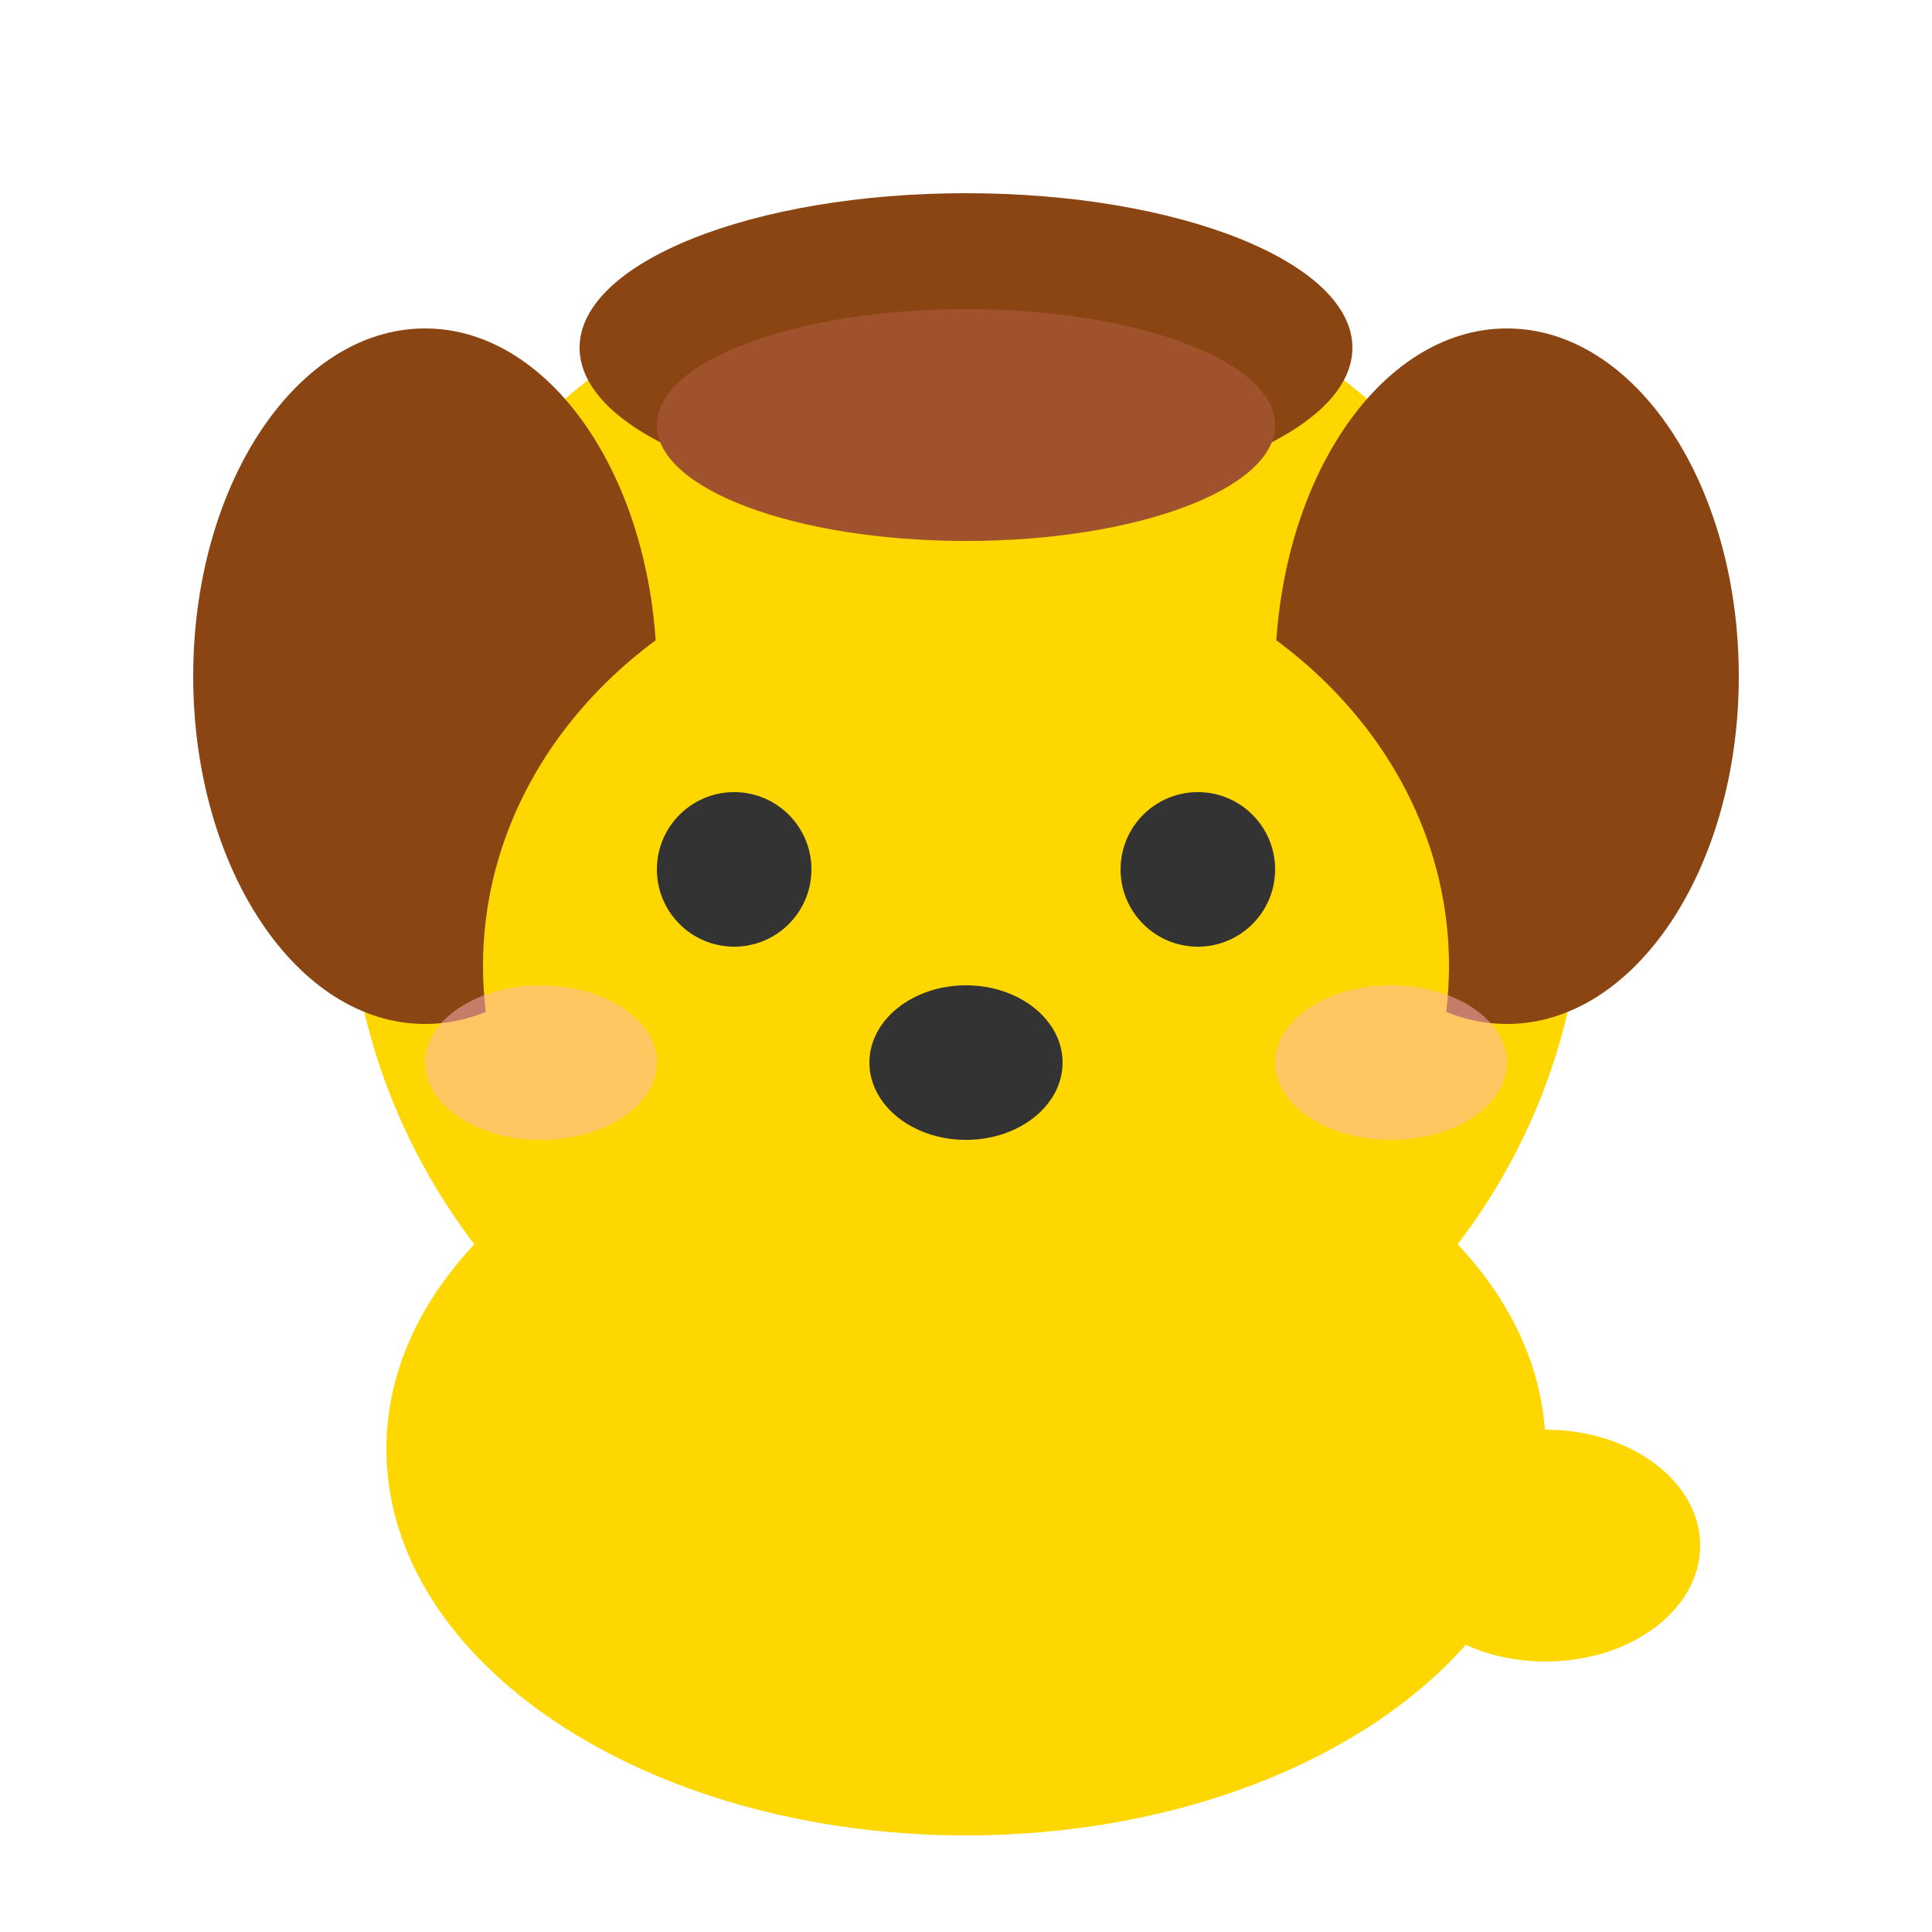
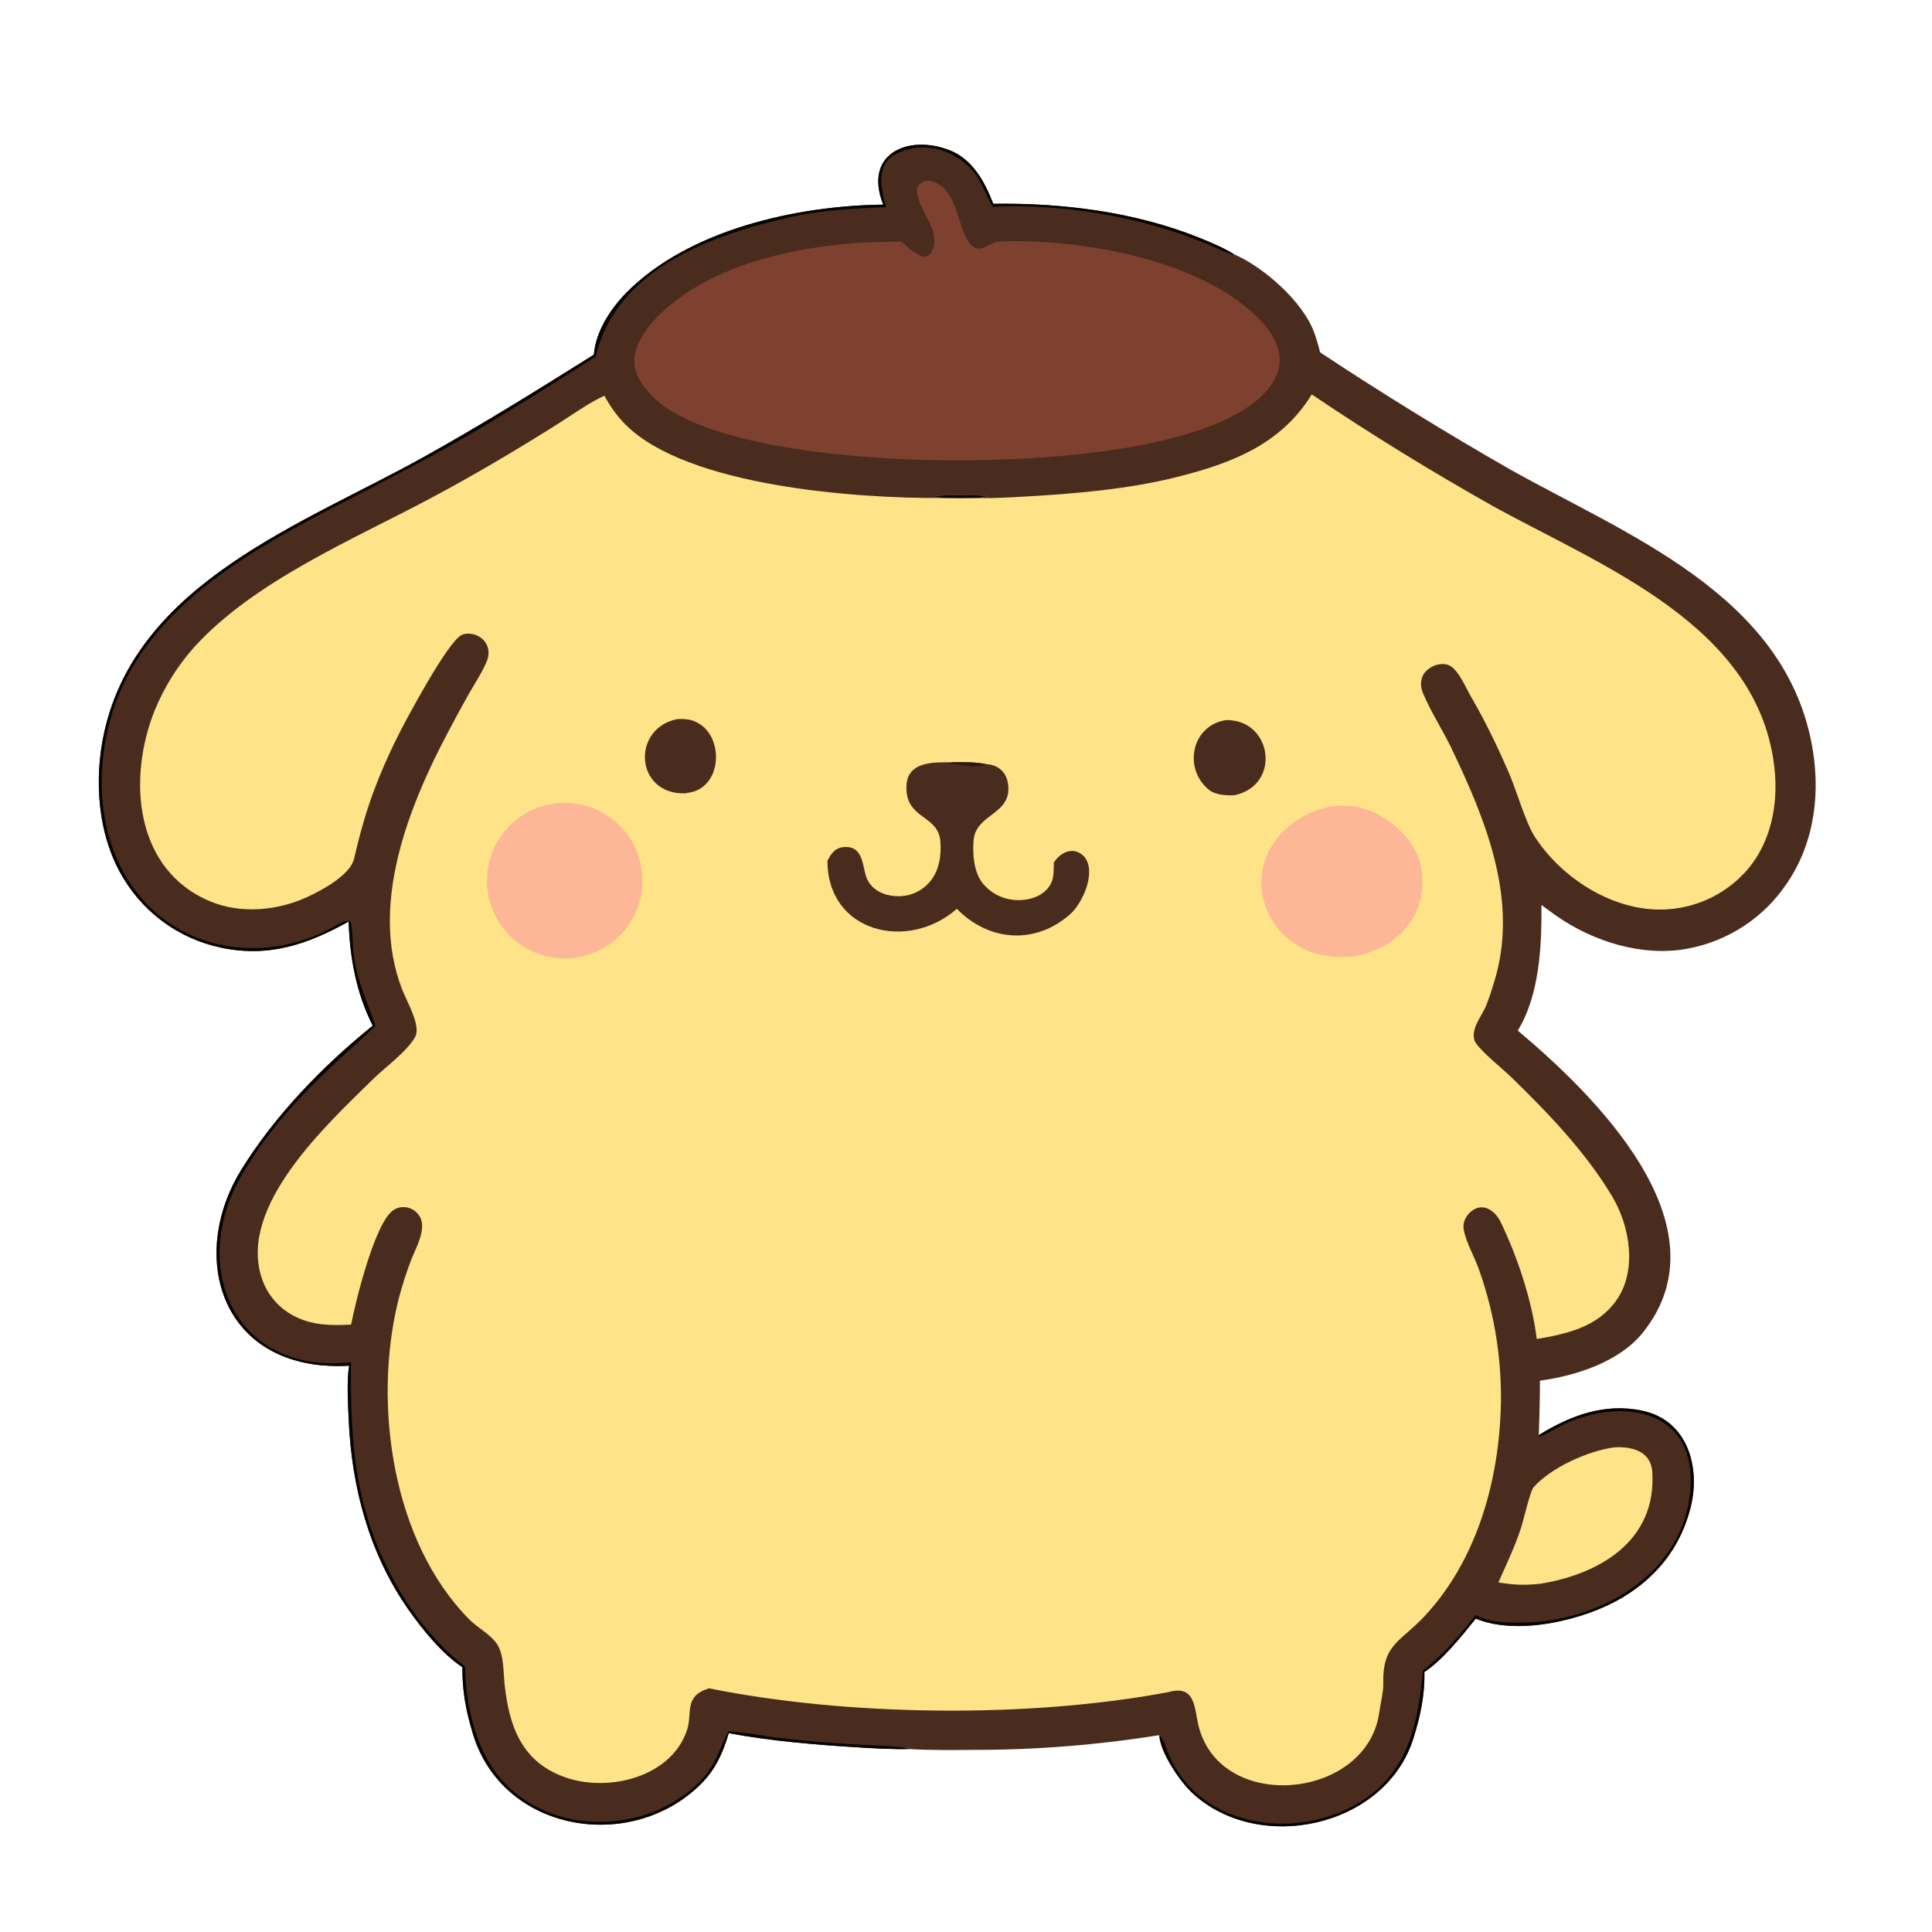
- <svg xmlns="http://www.w3.org/2000/svg" viewBox="0 0 100 100">
-   <ellipse cx="50" cy="75" rx="30" ry="20" fill="#FFD700" />
-   <circle cx="50" cy="45" r="32" fill="#FFD700" />
-   <ellipse cx="50" cy="18" rx="20" ry="8" fill="#8B4513" />
-   <ellipse cx="50" cy="22" rx="16" ry="6" fill="#A0522D" />
-   <ellipse cx="22" cy="35" rx="12" ry="18" fill="#8B4513" />
-   <ellipse cx="78" cy="35" rx="12" ry="18" fill="#8B4513" />
-   <ellipse cx="50" cy="50" rx="25" ry="22" fill="#FFD700" />
-   <circle cx="38" cy="45" r="4" fill="#333" />
-   <circle cx="62" cy="45" r="4" fill="#333" />
-   <ellipse cx="50" cy="55" rx="5" ry="4" fill="#333" />
-   <ellipse cx="28" cy="55" rx="6" ry="4" fill="#FFB6C1" opacity="0.5" />
-   <ellipse cx="72" cy="55" rx="6" ry="4" fill="#FFB6C1" opacity="0.5" />
-   <ellipse cx="80" cy="80" rx="8" ry="6" fill="#FFD700" />
+ <svg xmlns="http://www.w3.org/2000/svg" version="1.1" style="display: block;" viewBox="0 0 2048 2048" width="1024" height="1024" preserveAspectRatio="none">
+   <path transform="translate(0,0)" fill="rgb(74,44,30)" d="M 936.251 216.908 C 914.751 162.345 963.338 142.077 1007.04 159.416 C 1031.03 168.933 1044.04 193.022 1052.93 216.037 C 1125.69 214.899 1202.49 224.532 1270.43 251.681 C 1282.27 256.415 1297.5 262.782 1308.1 269.52 C 1339.61 283.122 1381.62 320.08 1393.24 352.898 C 1395.86 360.285 1397.49 365.857 1399.37 373.506 C 1465.17 417.065 1532.36 458.471 1600.84 497.658 C 1724.98 567.192 1889.14 629.632 1920.16 786.798 C 1930.27 838.026 1924.23 891.894 1894.57 935.822 C 1870.23 972.507 1832.03 997.721 1788.73 1005.67 C 1740.86 1014.5 1688.92 998.139 1649.67 970.757 C 1644.4 967.02 1639.18 963.201 1634.02 959.301 C 1634.32 1002.47 1632.16 1054.44 1608.88 1092.46 C 1687.89 1158.73 1832.68 1298.63 1741.63 1412.44 C 1716.72 1443.57 1670.98 1458.32 1632.32 1463.58 C 1632.76 1469.93 1631.39 1521.96 1631.11 1521.3 C 1664.61 1500.54 1701.1 1486.84 1741.05 1495.45 C 1789.46 1505.75 1803.12 1556.16 1791.78 1599.33 C 1780.96 1640.55 1756.07 1671.83 1719.57 1693.6 C 1679.83 1717.29 1608.68 1734.35 1564.37 1715.78 C 1549.93 1733.77 1529.09 1759.96 1509.89 1772.36 C 1510.52 1796.73 1505.51 1819.81 1498.15 1843.04 C 1468.19 1937.54 1333.37 1966.23 1263.18 1899.93 C 1250.63 1888.09 1229.61 1857.28 1228.93 1839.32 C 1163.58 1849.81 1097.5 1855.04 1031.33 1854.96 C 1009.82 1855.13 984.537 1855.43 963.362 1854.03 C 948.284 1854.49 926.527 1853.33 911.127 1852.39 C 866.282 1849.65 816.74 1845.59 772.515 1837.24 C 766.027 1858.81 758.425 1875.93 742.297 1891.78 C 668.279 1964.52 532.964 1942.05 501.379 1838.19 C 494.024 1814 489.892 1792.42 490.161 1767.31 C 469.096 1753.5 448.159 1727.77 433.692 1707.25 C 391.4 1647.26 372.685 1576.78 369.591 1504.13 C 368.929 1488.6 367.38 1463.18 370.118 1447.76 C 360.103 1448.31 350.061 1448.12 340.074 1447.2 C 229.39 1436.07 203.041 1325.57 255.497 1240.46 C 291.069 1182.75 342.491 1129.63 395.148 1087.25 C 377.739 1053.12 370.772 1014.85 369.567 976.907 C 325.363 1001.48 283.679 1015.67 232.326 1004.11 C 190.59 994.817 154.376 969.063 131.898 932.69 C 103.368 887.145 99.042 826.5 110.835 774.68 C 146.784 616.716 322.135 555.102 448.537 484.812 C 511.157 449.991 568.982 413.894 629.565 375.934 C 631.197 351.973 647.251 327.225 663.719 310.527 C 730.14 243.182 844.781 218.004 936.251 216.908 z" />
+   <path transform="translate(0,0)" fill="rgb(7,4,2)" d="M 936.251 216.908 C 914.751 162.345 963.338 142.077 1007.04 159.416 C 1031.03 168.933 1044.04 193.022 1052.93 216.037 C 1125.69 214.899 1202.49 224.532 1270.43 251.681 C 1282.27 256.415 1297.5 262.782 1308.1 269.52 C 1303.31 269.822 1297.85 266.713 1293.48 264.707 C 1221.24 231.619 1131.81 215.535 1052.26 219.127 L 1051.73 218.23 C 1048.11 211.971 1044.34 203.677 1041.3 197.057 C 1025.74 163.107 983.504 145.556 949.687 163.294 C 927.448 174.958 934.182 200.939 939.284 219.536 C 904.442 221.196 871.943 222.483 837.708 230.168 C 754.495 248.848 652.901 285.338 631.552 378.063 C 576.615 412.674 513.762 452.959 456.737 483.793 C 422.687 502.001 388.482 519.917 354.125 537.541 C 253.612 589.793 140.607 654.546 113.897 774.922 C 102.153 827.848 106.408 885.722 135.552 932.477 C 182.217 1007.34 277.148 1024.42 352.312 983.068 C 356.953 980.506 367.776 973.502 371.92 977.273 C 373.455 985.172 373.805 995.52 374.222 1003.69 C 375.799 1034.59 388.605 1059.33 398.008 1087.66 C 342.545 1138.75 295.943 1178.22 256.701 1244.95 C 198.682 1343.62 249.718 1457.69 372.065 1444.03 C 371.243 1528.71 375.947 1599.75 417.971 1676.1 C 431.762 1701.61 449.045 1725.06 469.321 1745.78 C 478.981 1755.6 483.084 1758.26 492.927 1766.48 C 493.648 1799.67 500.318 1835.19 516.184 1864.23 C 561.358 1946.87 682.292 1951.85 744.217 1886.09 C 758.182 1871.25 762.842 1853.27 771.981 1835.86 C 773.167 1833.61 815.49 1841.04 821.796 1841.79 C 851.344 1845.25 880.993 1847.79 910.699 1849.41 C 919.949 1849.97 956.902 1850.74 963.362 1854.03 C 948.284 1854.49 926.527 1853.33 911.127 1852.39 C 866.282 1849.65 816.74 1845.59 772.515 1837.24 C 766.027 1858.81 758.425 1875.93 742.297 1891.78 C 668.279 1964.52 532.964 1942.05 501.379 1838.19 C 494.024 1814 489.892 1792.42 490.161 1767.31 C 469.096 1753.5 448.159 1727.77 433.692 1707.25 C 391.4 1647.26 372.685 1576.78 369.591 1504.13 C 368.929 1488.6 367.38 1463.18 370.118 1447.76 C 360.103 1448.31 350.061 1448.12 340.074 1447.2 C 229.39 1436.07 203.041 1325.57 255.497 1240.46 C 291.069 1182.75 342.491 1129.63 395.148 1087.25 C 377.739 1053.12 370.772 1014.85 369.567 976.907 C 325.363 1001.48 283.679 1015.67 232.326 1004.11 C 190.59 994.817 154.376 969.063 131.898 932.69 C 103.368 887.145 99.042 826.5 110.835 774.68 C 146.784 616.716 322.135 555.102 448.537 484.812 C 511.157 449.991 568.982 413.894 629.565 375.934 C 631.197 351.973 647.251 327.225 663.719 310.527 C 730.14 243.182 844.781 218.004 936.251 216.908 z" />
+   <path transform="translate(0,0)" fill="rgb(7,4,2)" d="M 1631.11 1521.3 C 1664.61 1500.54 1701.1 1486.84 1741.05 1495.45 C 1789.46 1505.75 1803.12 1556.16 1791.78 1599.33 C 1780.96 1640.55 1756.07 1671.83 1719.57 1693.6 C 1679.83 1717.29 1608.68 1734.35 1564.37 1715.78 C 1549.93 1733.77 1529.09 1759.96 1509.89 1772.36 C 1510.52 1796.73 1505.51 1819.81 1498.15 1843.04 C 1468.19 1937.54 1333.37 1966.23 1263.18 1899.93 C 1250.63 1888.09 1229.61 1857.28 1228.93 1839.32 C 1232.53 1842.05 1235.19 1850.15 1236.96 1854.89 C 1254.61 1902.09 1296.53 1928.09 1345.72 1932.56 C 1383.2 1935.98 1425.02 1924.95 1454.96 1900.92 C 1495.82 1868.12 1503.6 1820.14 1508.35 1770.87 C 1534.59 1749.6 1543.41 1737.77 1564.37 1711.9 C 1577.33 1719.23 1592.54 1719.81 1607.19 1720.06 C 1694.33 1721.5 1789.32 1667.86 1792.2 1572.26 C 1794.2 1492.82 1718.66 1482.54 1659.47 1509.01 C 1655.49 1510.79 1634.1 1523.05 1632.04 1523.07 L 1631.11 1521.3 z" />
+   <path transform="translate(0,0)" fill="rgb(254,227,136)" d="M 1390.48 418.095 C 1453.18 460.295 1517.56 499.954 1583.46 536.977 C 1698.88 600.566 1866.24 663.895 1881.24 816.599 C 1884.84 853.319 1877.26 892.227 1853.02 921.093 C 1831.94 945.883 1801.85 961.244 1769.41 963.771 C 1713.97 968.38 1656.9 932.965 1627.06 887.229 C 1617.17 872.071 1607.61 838.043 1599.72 819.794 C 1588.12 792.933 1576.01 767.748 1561.45 742.169 C 1554.99 731.882 1548.95 715.75 1539.85 707.687 C 1531.02 699.87 1515.55 705.283 1509.51 714.048 C 1505.27 720.208 1505.73 728.415 1508.4 734.753 C 1516.62 754.282 1528.34 772.322 1537.72 791.347 C 1574.82 868.696 1610.86 955.012 1583.65 1041.65 C 1581.05 1049.9 1578.84 1057.73 1575.03 1066.76 C 1570.5 1077.49 1558.49 1090.88 1563.33 1103.92 C 1569.78 1114.81 1592.38 1132.49 1602.09 1141.92 C 1641.24 1180.07 1681.05 1221.3 1709.14 1268.51 C 1727.84 1299.93 1735.83 1347.27 1713.13 1378.83 C 1692.94 1406.91 1661.12 1413.93 1629.01 1419.42 C 1624.14 1378.85 1608.16 1330.93 1590.03 1293.97 C 1586.59 1287.71 1581.25 1282.08 1574.28 1280.25 C 1562.1 1277.07 1549.42 1291.03 1551.51 1302.86 C 1554.13 1317.64 1563.01 1331.9 1568.05 1346.5 C 1585.11 1394.77 1592.81 1445.84 1590.76 1497 C 1587.54 1574.73 1564.05 1655.26 1510.26 1713.04 C 1484.41 1740.81 1465 1742.73 1466.35 1785.53 C 1466.58 1792.96 1463.2 1806.84 1462.17 1814.61 C 1449.99 1907.07 1295.6 1922.95 1270.86 1830.94 C 1265.85 1812.2 1268.22 1785.16 1238.5 1793.71 C 1089.59 1821.86 896.758 1819.1 751.527 1789.67 C 724.041 1798.42 734.69 1815.73 727.917 1835 C 710.756 1883.85 646.13 1899.35 601.585 1884.85 C 553.812 1869.31 539.758 1831.15 534.877 1785.22 C 533.443 1771.72 534.322 1755.56 527.432 1743.58 C 520.234 1732.42 506.805 1726.05 497.678 1716.87 C 415.417 1634.14 395.274 1487.87 422.144 1378.67 C 425.884 1364.09 430.437 1349.74 435.781 1335.67 C 440.943 1322.43 452.627 1302.75 444.927 1289.53 C 441.987 1284.51 437.023 1281 431.307 1279.9 C 426.178 1278.9 420.864 1280.06 416.613 1283.1 C 397.114 1296.85 377.004 1379.5 372.16 1404.14 C 351.666 1405.14 332.411 1405.15 313.622 1395.97 C 296.351 1387.73 283.233 1372.74 277.343 1354.53 C 252.471 1278.48 345.774 1192.83 394.509 1144.79 C 407.967 1131.52 430.89 1115.2 439.922 1099.51 C 446.772 1087.6 431.442 1062.34 425.907 1047.89 C 391.969 959.285 432.537 856.187 474.903 776.174 C 482.013 762.623 489.316 749.174 496.811 735.831 C 502.745 725.449 509.555 715.079 514.617 704.253 C 517.636 697.796 519.191 691.585 516.505 684.704 C 514.406 679.327 509.797 675.132 504.414 673.152 C 499.881 671.485 493.641 670.969 489.209 673.204 C 474.135 680.808 429.212 764.938 420.309 783.131 C 410.96 801.946 402.617 821.244 395.318 840.945 C 386.752 864.598 380.955 886.152 375.262 910.462 C 371.27 927.509 341.173 943.796 325.708 950.893 C 294.206 965.35 255.741 969.043 223.064 955.606 C 142.527 922.132 135.114 825.534 163.826 753.414 C 174.06 728.279 188.591 705.116 206.769 684.964 C 270.614 615.344 375.017 571.573 457.026 527.866 C 502.861 503.438 546.794 477.4 590.752 449.731 C 605.202 440.635 625.649 425.999 640.764 419.487 C 646.681 430.832 654.271 441.222 663.278 450.31 C 729.285 516.036 909.408 528.431 998.126 527.899 L 996.243 527.503 C 994.298 527.105 993.917 526.983 991.894 527.221 L 990.824 526.076 C 994.317 524.381 1039.05 525.01 1045.36 525.468 L 1046.31 526.121 L 1038.5 527.867 C 1051.71 528.397 1072.04 527.171 1085.56 526.423 C 1138.05 523.516 1195.69 518.661 1246.8 505.87 C 1304.93 491.32 1357.95 471.335 1390.48 418.095 z" />
+   <path transform="translate(0,0)" fill="rgb(7,4,2)" d="M 998.126 527.899 L 996.243 527.503 C 994.298 527.105 993.917 526.983 991.894 527.221 L 990.824 526.076 C 994.317 524.381 1039.05 525.01 1045.36 525.468 L 1046.31 526.121 L 1038.5 527.867 C 1025.05 528.136 1011.58 528.147 998.126 527.899 z" />
+   <path transform="translate(0,0)" fill="rgb(254,183,150)" d="M 1413.91 854.329 C 1435.31 853.028 1452.08 856.625 1470.02 868.899 C 1487.91 881.383 1503.64 899.288 1506.92 921.619 C 1514.14 970.823 1480.62 1006.18 1434.25 1013.92 C 1410.7 1015.44 1390.82 1013.17 1370.92 999.255 C 1353.47 987.116 1341.63 968.469 1338.06 947.509 C 1330.41 900.109 1368.88 861.277 1413.91 854.329 z" />
+   <path transform="translate(0,0)" fill="rgb(254,183,150)" d="M 587.189 851.878 C 632.332 845.551 674.041 877.064 680.287 922.218 C 686.534 967.373 654.948 1009.03 609.782 1015.19 C 564.729 1021.34 523.203 989.854 516.972 944.812 C 510.741 899.77 542.158 858.188 587.189 851.878 z" />
+   <path transform="translate(0,0)" fill="rgb(74,44,30)" d="M 877.135 912.371 C 881.43 903.95 886.048 898.008 896.178 897.834 C 913.051 897.48 914.139 913.756 917.197 926.172 C 921.588 944.004 938.411 950.731 955.186 949.965 C 966.677 949.326 977.43 944.097 985.027 935.452 C 995.523 923.476 997.842 908.171 996.912 892.748 C 995.123 863.073 960.282 869.333 960.828 834.159 C 961.253 806.81 989.505 807.993 1009.27 808.099 C 1021.4 807.958 1033.1 807.581 1045.07 809.973 C 1060.39 810.695 1068.84 821.08 1068.94 835.941 C 1069.12 863.864 1034.43 863.456 1032.06 890.724 C 1030.8 905.164 1032.28 924.513 1041.59 936.201 C 1049.83 946.403 1061.86 952.821 1074.92 953.983 C 1086.01 954.978 1099.21 952.461 1107.61 944.762 C 1117.97 935.268 1116.68 926.968 1117.1 914.338 C 1124.47 902.818 1138.51 896.73 1149.34 908.079 C 1162.81 924.372 1147.43 957.664 1134.26 969.245 C 1096.98 1002.05 1047.74 997.742 1014.29 963.331 C 962.865 1008.91 877.058 988.865 877.135 912.371 z" />
+   <path transform="translate(0,0)" fill="rgb(46,20,17)" d="M 1009.27 808.099 C 1021.4 807.958 1033.1 807.581 1045.07 809.973 C 1035.13 814.997 1017.19 809.767 1005.52 809.877 L 1003.92 809.9 L 1009.27 808.099 z" />
+   <path transform="translate(0,0)" fill="rgb(74,44,30)" d="M 1299.73 763.307 C 1348.66 762.553 1358.65 832.413 1308.49 842.987 C 1299.85 843.361 1288.31 842.75 1281.51 837.218 C 1253.88 814.763 1262.99 768.868 1299.73 763.307 z" />
+   <path transform="translate(0,0)" fill="rgb(74,44,30)" d="M 718.321 762.181 C 727.335 761.957 733.992 762.498 741.828 767.566 C 764.928 782.508 765.201 824.728 739.636 837.406 C 735.431 839.491 730.939 840.178 726.397 840.982 C 672.847 842.586 668.966 771.663 718.321 762.181 z" />
+   <path transform="translate(0,0)" fill="rgb(126,65,47)" d="M 983.854 191.385 C 1017.1 196.144 1013.94 245.309 1029.84 260.053 C 1038.7 268.258 1045.6 259.927 1054.62 257.088 C 1058.1 255.994 1062.5 255.858 1066.16 255.79 C 1149.99 254.239 1268.81 275.084 1331.36 334.833 C 1344.28 347.175 1356.41 362.93 1356.48 381.684 C 1356.52 396.328 1348.5 408.889 1338.4 418.82 C 1277.61 478.562 1101.01 488.142 1017.75 487.943 C 935.533 488.606 752.728 478.497 693.101 421.612 C 682.874 411.855 672.354 397.736 672.421 383.032 C 672.503 364.906 686.324 346.019 698.826 333.804 C 761.699 272.373 871.37 255.374 955.345 256.284 C 963.909 262.171 981.717 283.567 989.049 263.747 C 995.307 246.831 980.285 228.886 974.67 213.757 C 970.409 202.278 969.682 193.705 983.854 191.385 z" />
+   <path transform="translate(0,0)" fill="rgb(254,227,136)" d="M 1710.52 1534.35 C 1729.72 1532.89 1750.06 1538.36 1751.48 1560.17 C 1756.33 1634.36 1694.19 1668.77 1633.18 1678.8 C 1615.46 1680.55 1605.9 1680.28 1588.41 1677.46 C 1596.99 1657.54 1605.29 1641.23 1612.1 1620.36 C 1614.9 1611.77 1622.15 1580.49 1625.59 1576.62 C 1644.52 1555.35 1683.29 1538.19 1710.52 1534.35 z" />
</svg>
